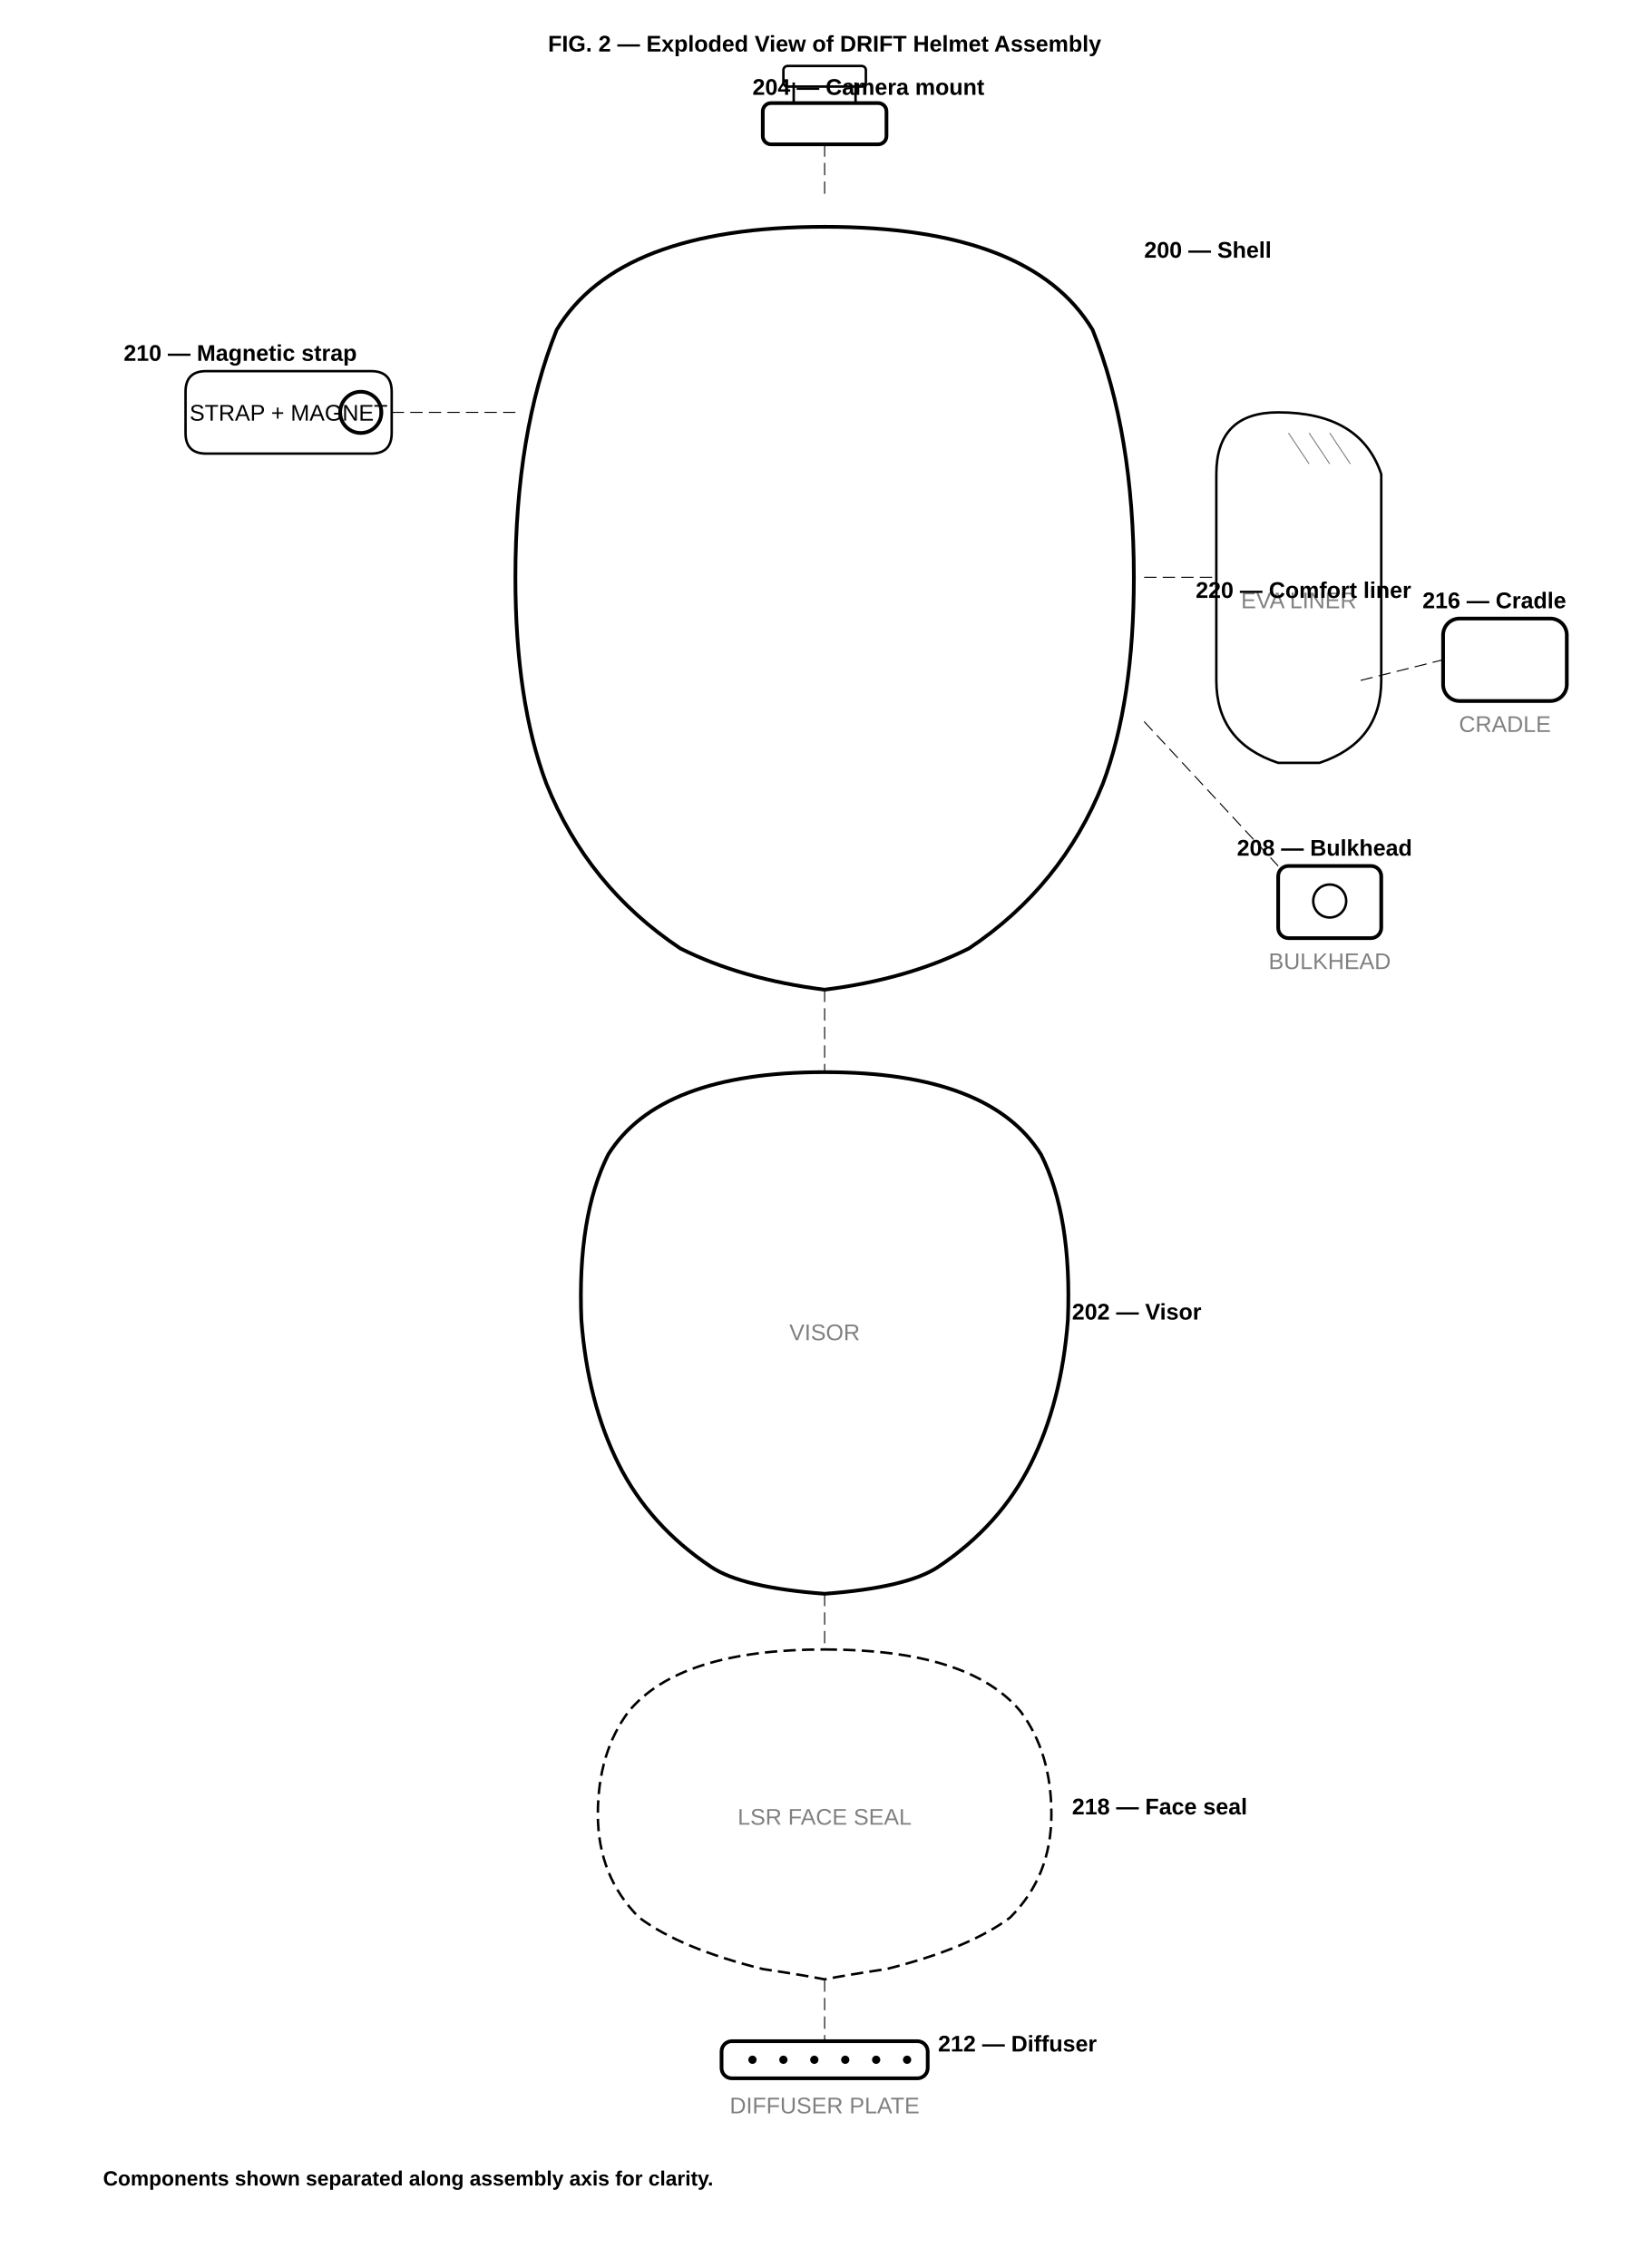
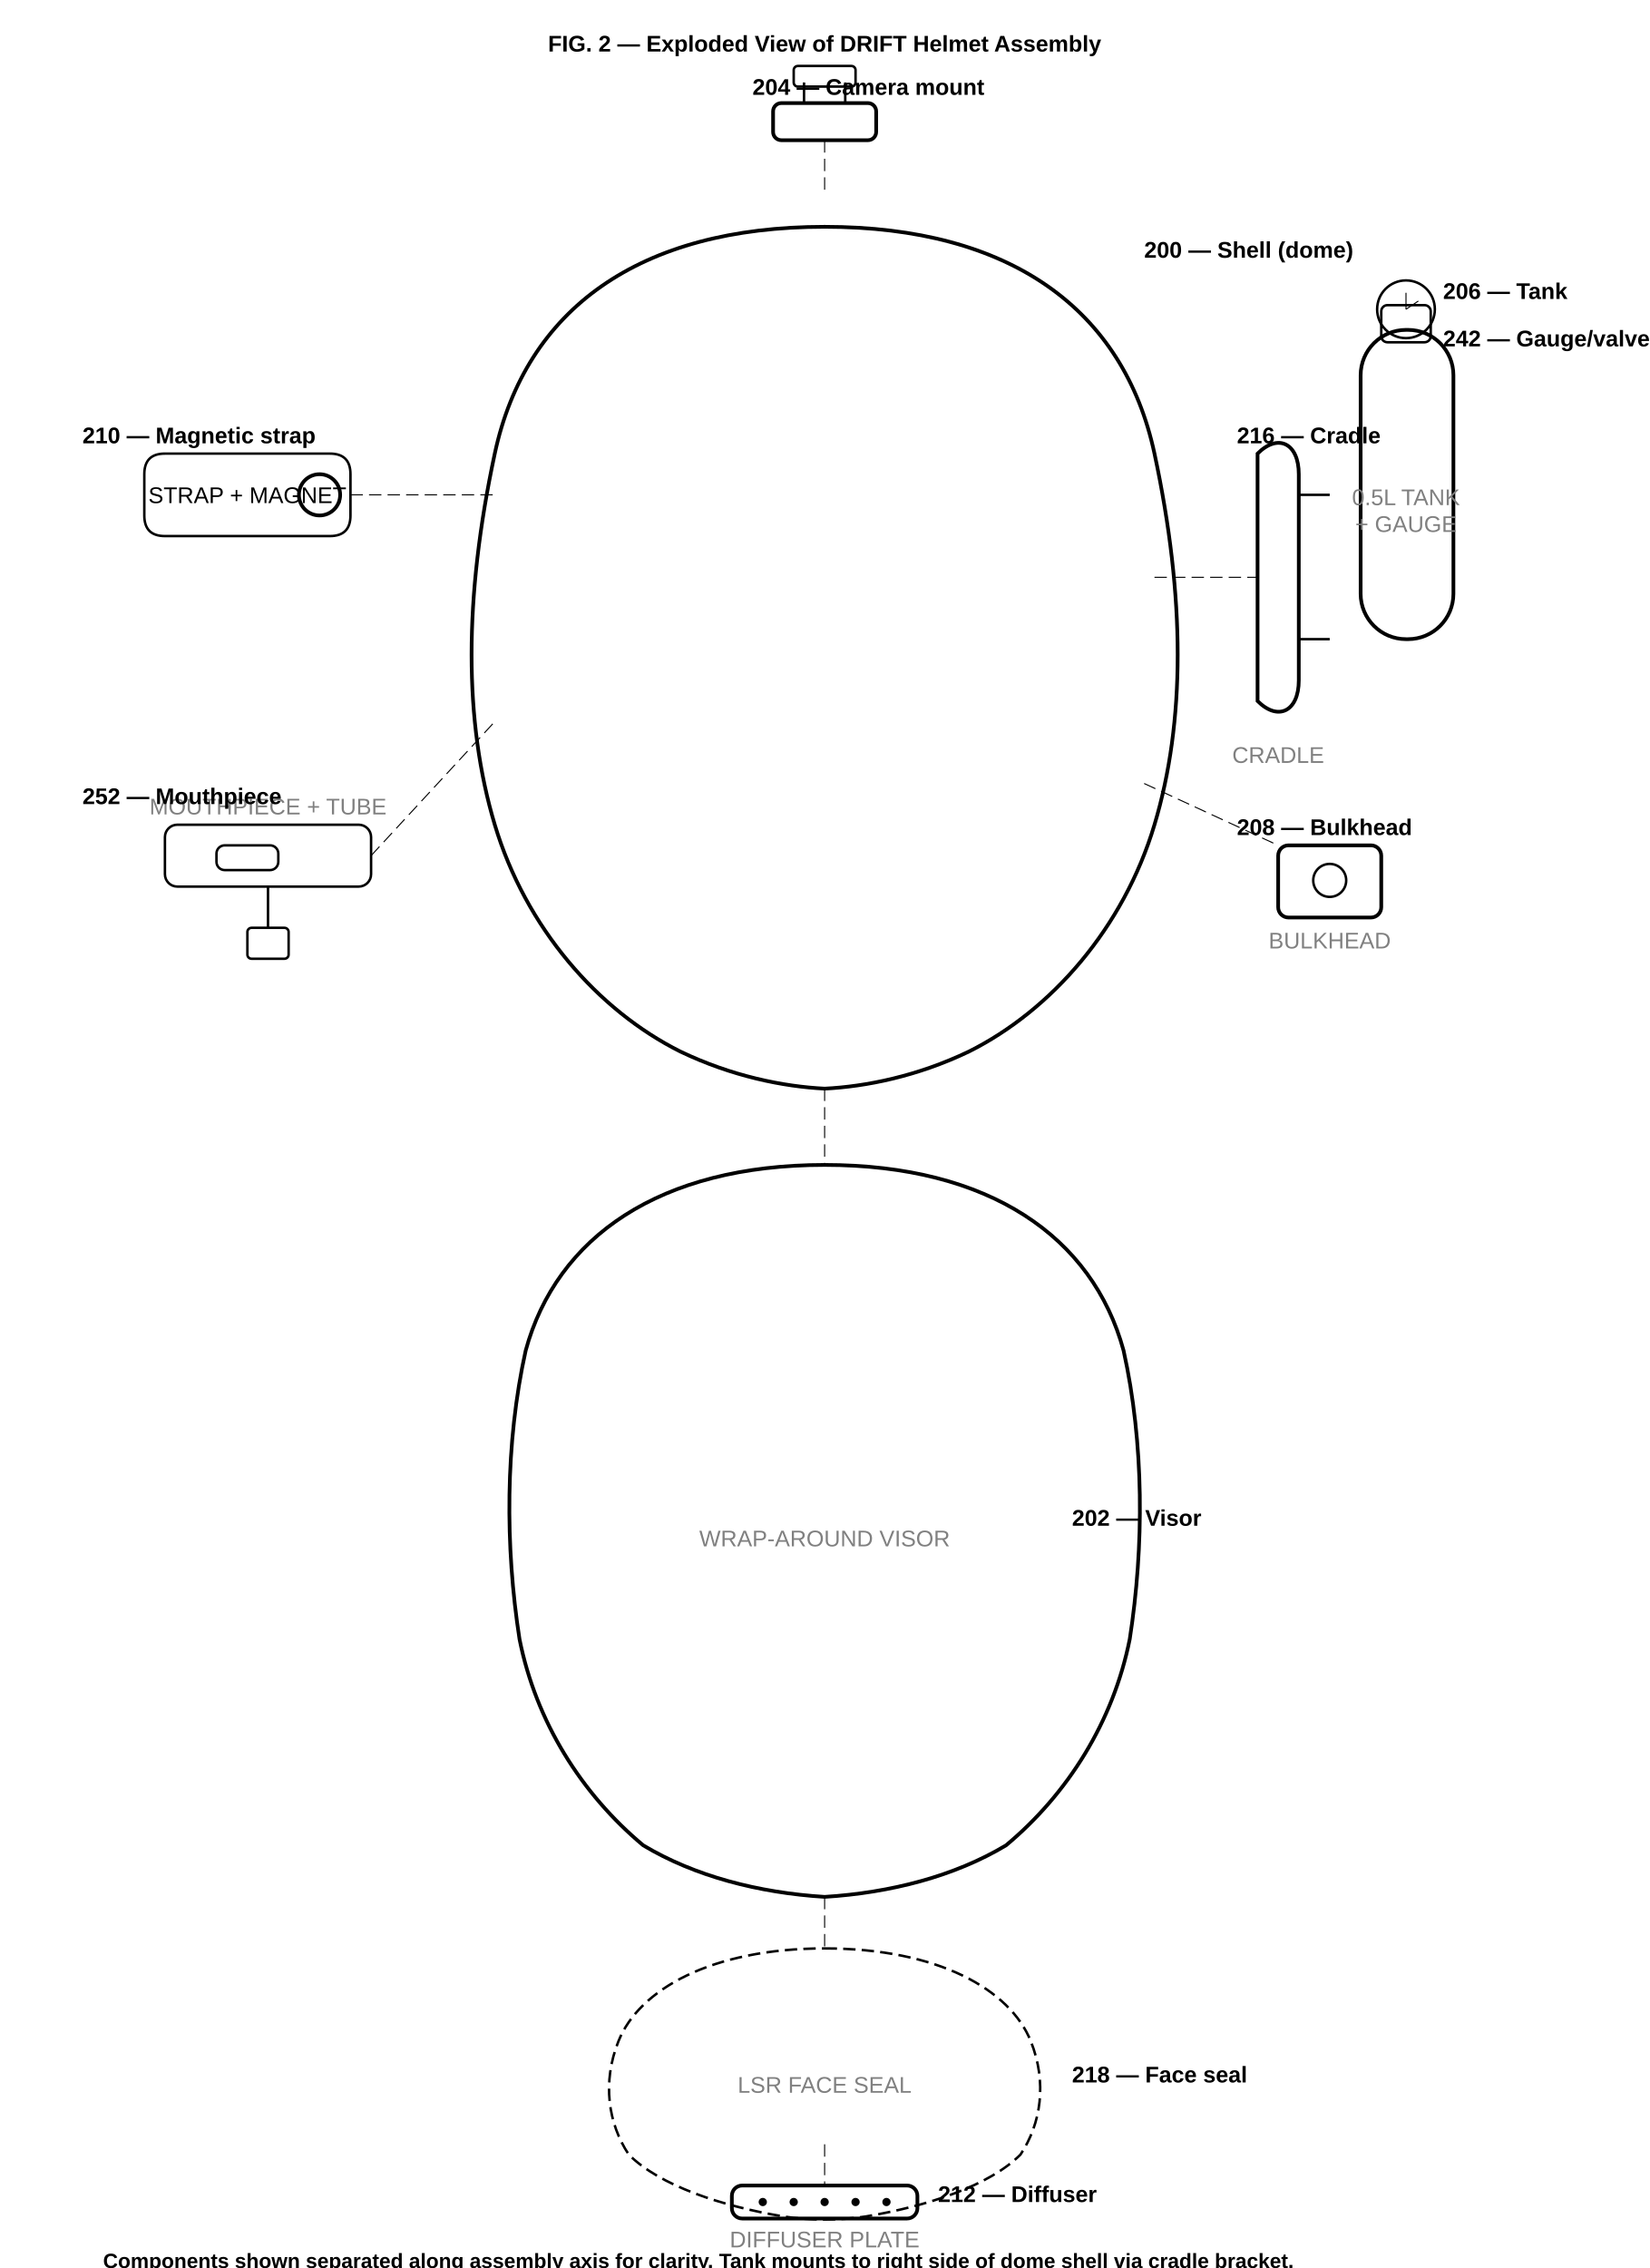
<svg xmlns="http://www.w3.org/2000/svg" viewBox="0 0 800 1100" width="800" height="1100">
  <style>text{font-family:Arial,sans-serif;font-size:11px}.label{font-size:11px;font-weight:bold}.caption{font-size:10px}.t{stroke-width:0.5}.m{stroke-width:1.2}.k{stroke-width:1.8}</style>
  <text x="400" y="25" text-anchor="middle" font-size="14" font-weight="bold">FIG. 2 — Exploded View of DRIFT Helmet Assembly</text>
-   <rect x="370" y="50" width="60" height="20" rx="4" fill="none" stroke="black" class="k" />
-   <line x1="385" y1="50" x2="385" y2="40" stroke="black" class="m" />
-   <line x1="415" y1="50" x2="415" y2="40" stroke="black" class="m" />
-   <rect x="380" y="32" width="40" height="10" rx="2" fill="none" stroke="black" class="m" />
-   <line x1="400" y1="70" x2="400" y2="95" stroke="black" stroke-dasharray="6,3" class="t" />
-   <path d="M400,110 Q500,110 530,160 Q550,210 550,280 Q550,340 535,380 Q515,430 470,460 Q440,475 400,480 Q360,475 330,460 Q285,430 265,380 Q250,340 250,280 Q250,210 270,160 Q300,110 400,110 Z" fill="none" stroke="black" class="k" />
-   <path d="M400,520 Q480,520 505,560 Q520,590 518,640 Q515,680 500,710 Q485,740 455,760 Q440,770 400,773 Q360,770 345,760 Q315,740 300,710 Q285,680 282,640 Q280,590 295,560 Q320,520 400,520 Z" fill="none" stroke="black" class="k" />
-   <line x1="400" y1="480" x2="400" y2="520" stroke="black" stroke-dasharray="6,3" class="t" />
-   <text x="400" y="650" text-anchor="middle" font-size="9" fill="gray">VISOR</text>
-   <path d="M400,800 Q470,800 495,830 Q510,850 510,880 Q510,910 490,930 Q470,945 430,955 Q410,958 400,960 Q390,958 370,955 Q330,945 310,930 Q290,910 290,880 Q290,850 305,830 Q330,800 400,800 Z" fill="none" stroke="black" stroke-dasharray="6,3" class="m" />
-   <line x1="400" y1="773" x2="400" y2="800" stroke="black" stroke-dasharray="6,3" class="t" />
-   <text x="400" y="885" text-anchor="middle" font-size="9" fill="gray">LSR FACE SEAL</text>
-   <path d="M620,200 Q660,200 670,230 L670,330 Q670,360 640,370 L620,370 Q590,360 590,330 L590,230 Q590,200 620,200 Z" fill="none" stroke="black" class="m" />
-   <line x1="625" y1="210" x2="635" y2="225" stroke="gray" class="t" />
-   <line x1="635" y1="210" x2="645" y2="225" stroke="gray" class="t" />
-   <line x1="645" y1="210" x2="655" y2="225" stroke="gray" class="t" />
-   <line x1="555" y1="280" x2="590" y2="280" stroke="black" stroke-dasharray="6,3" class="t" />
-   <text x="630" y="295" text-anchor="middle" font-size="9" fill="gray">EVA LINER</text>
-   <path d="M100,180 L180,180 Q190,180 190,190 L190,210 Q190,220 180,220 L100,220 Q90,220 90,210 L90,190 Q90,180 100,180 Z" fill="none" stroke="black" class="m" />
-   <circle cx="175" cy="200" r="10" fill="none" stroke="black" class="k" />
-   <text x="140" y="204" text-anchor="middle" font-size="8">STRAP + MAGNET</text>
-   <line x1="190" y1="200" x2="250" y2="200" stroke="black" stroke-dasharray="6,3" class="t" />
-   <rect x="620" y="420" width="50" height="35" rx="5" fill="none" stroke="black" class="k" />
-   <circle cx="645" cy="437" r="8" fill="none" stroke="black" class="m" />
-   <line x1="555" y1="350" x2="620" y2="420" stroke="black" stroke-dasharray="6,3" class="t" />
-   <text x="645" y="470" text-anchor="middle" font-size="8" fill="gray">BULKHEAD</text>
-   <rect x="700" y="300" width="60" height="40" rx="8" fill="none" stroke="black" class="k" />
-   <line x1="660" y1="330" x2="700" y2="320" stroke="black" stroke-dasharray="6,3" class="t" />
-   <text x="730" y="355" text-anchor="middle" font-size="8" fill="gray">CRADLE</text>
-   <rect x="350" y="990" width="100" height="18" rx="5" fill="none" stroke="black" class="k" />
-   <circle cx="365" cy="999" r="2" fill="black" />
-   <circle cx="380" cy="999" r="2" fill="black" />
-   <circle cx="395" cy="999" r="2" fill="black" />
-   <circle cx="410" cy="999" r="2" fill="black" />
-   <circle cx="425" cy="999" r="2" fill="black" />
-   <circle cx="440" cy="999" r="2" fill="black" />
-   <line x1="400" y1="960" x2="400" y2="990" stroke="black" stroke-dasharray="6,3" class="t" />
-   <text x="400" y="1025" text-anchor="middle" font-size="8" fill="gray">DIFFUSER PLATE</text>
-   <text x="555" y="125" class="label">200 — Shell</text>
-   <text x="520" y="640" class="label">202 — Visor</text>
+   <rect x="375" y="50" width="50" height="18" rx="4" fill="none" stroke="black" class="k" />
+   <line x1="390" y1="50" x2="390" y2="40" stroke="black" class="m" />
+   <line x1="410" y1="50" x2="410" y2="40" stroke="black" class="m" />
+   <rect x="385" y="32" width="30" height="10" rx="2" fill="none" stroke="black" class="m" />
+   <line x1="400" y1="68" x2="400" y2="95" stroke="black" stroke-dasharray="6,3" class="t" />
+   <path d="M400,110 C490,110 545,150 560,220 C575,290 575,350 560,400 C545,450 510,490 470,510 C445,522 420,527 400,528 C380,527 355,522 330,510 C290,490 255,450 240,400 C225,350 225,290 240,220 C255,150 310,110 400,110 Z" fill="none" stroke="black" class="k" />
+   <path d="M400,565 C480,565 530,600 545,655 C555,700 555,750 548,795 C540,835 518,870 488,895 C463,910 432,918 400,920 C368,918 337,910 312,895 C282,870 260,835 252,795 C245,750 245,700 255,655 C270,600 320,565 400,565 Z" fill="none" stroke="black" class="k" />
+   <line x1="400" y1="528" x2="400" y2="565" stroke="black" stroke-dasharray="6,3" class="t" />
+   <text x="400" y="750" text-anchor="middle" font-size="9" fill="gray">WRAP-AROUND VISOR</text>
+   <path d="M400,945 C455,945 490,965 500,990 C508,1010 505,1030 495,1045 C480,1060 450,1070 420,1075 C407,1077 393,1077 380,1075 C350,1070 320,1060 305,1045 C295,1030 292,1010 300,990 C310,965 345,945 400,945 Z" fill="none" stroke="black" stroke-dasharray="6,3" class="m" />
+   <line x1="400" y1="920" x2="400" y2="945" stroke="black" stroke-dasharray="6,3" class="t" />
+   <text x="400" y="1015" text-anchor="middle" font-size="9" fill="gray">LSR FACE SEAL</text>
+   <rect x="80" y="400" width="100" height="30" rx="6" fill="none" stroke="black" class="m" />
+   <rect x="105" y="410" width="30" height="12" rx="4" fill="none" stroke="black" class="m" />
+   <line x1="130" y1="430" x2="130" y2="450" stroke="black" class="m" />
+   <rect x="120" y="450" width="20" height="15" rx="2" fill="none" stroke="black" class="m" />
+   <text x="130" y="395" text-anchor="middle" font-size="8" fill="gray">MOUTHPIECE + TUBE</text>
+   <line x1="180" y1="415" x2="240" y2="350" stroke="black" stroke-dasharray="6,3" class="t" />
+   <path d="M80,220 L160,220 Q170,220 170,230 L170,250 Q170,260 160,260 L80,260 Q70,260 70,250 L70,230 Q70,220 80,220 Z" fill="none" stroke="black" class="m" />
+   <circle cx="155" cy="240" r="10" fill="none" stroke="black" class="k" />
+   <text x="120" y="244" text-anchor="middle" font-size="8">STRAP + MAGNET</text>
+   <line x1="170" y1="240" x2="240" y2="240" stroke="black" stroke-dasharray="6,3" class="t" />
+   <rect x="660" y="160" width="45" height="150" rx="22" fill="none" stroke="black" class="k" />
+   <circle cx="682" cy="150" r="14" fill="none" stroke="black" class="m" />
+   <line x1="682" y1="142" x2="682" y2="150" stroke="black" class="t" />
+   <line x1="682" y1="150" x2="688" y2="146" stroke="black" class="t" />
+   <rect x="670" y="148" width="24" height="18" rx="3" fill="none" stroke="black" class="m" />
+   <text x="682" y="245" text-anchor="middle" font-size="8" fill="gray">0.5L TANK</text>
+   <text x="682" y="258" text-anchor="middle" font-size="7" fill="gray">+ GAUGE</text>
+   <path d="M610,220 C620,210 630,215 630,230 L630,330 C630,345 620,350 610,340 Z" fill="none" stroke="black" class="k" />
+   <path d="M630,240 L645,240" fill="none" stroke="black" class="m" />
+   <path d="M630,310 L645,310" fill="none" stroke="black" class="m" />
+   <line x1="560" y1="280" x2="610" y2="280" stroke="black" stroke-dasharray="6,3" class="t" />
+   <text x="620" y="370" text-anchor="middle" font-size="8" fill="gray">CRADLE</text>
+   <rect x="620" y="410" width="50" height="35" rx="5" fill="none" stroke="black" class="k" />
+   <circle cx="645" cy="427" r="8" fill="none" stroke="black" class="m" />
+   <line x1="555" y1="380" x2="620" y2="410" stroke="black" stroke-dasharray="6,3" class="t" />
+   <text x="645" y="460" text-anchor="middle" font-size="8" fill="gray">BULKHEAD</text>
+   <rect x="355" y="1060" width="90" height="16" rx="5" fill="none" stroke="black" class="k" />
+   <circle cx="370" cy="1068" r="2" fill="black" />
+   <circle cx="385" cy="1068" r="2" fill="black" />
+   <circle cx="400" cy="1068" r="2" fill="black" />
+   <circle cx="415" cy="1068" r="2" fill="black" />
+   <circle cx="430" cy="1068" r="2" fill="black" />
+   <line x1="400" y1="1040" x2="400" y2="1060" stroke="black" stroke-dasharray="6,3" class="t" />
+   <text x="400" y="1090" text-anchor="middle" font-size="8" fill="gray">DIFFUSER PLATE</text>
+   <text x="555" y="125" class="label">200 — Shell (dome)</text>
+   <text x="520" y="740" class="label">202 — Visor</text>
  <text x="365" y="46" class="label">204 — Camera mount</text>
-   <text x="60" y="175" class="label">210 — Magnetic strap</text>
-   <text x="600" y="415" class="label">208 — Bulkhead</text>
-   <text x="690" y="295" class="label">216 — Cradle</text>
-   <text x="455" y="995" class="label">212 — Diffuser</text>
-   <text x="520" y="880" class="label">218 — Face seal</text>
-   <text x="580" y="290" class="label">220 — Comfort liner</text>
-   <text x="50" y="1060" class="caption" font-weight="bold">Components shown separated along assembly axis for clarity.</text>
+   <text x="40" y="215" class="label">210 — Magnetic strap</text>
+   <text x="600" y="405" class="label">208 — Bulkhead</text>
+   <text x="600" y="215" class="label">216 — Cradle</text>
+   <text x="700" y="145" class="label">206 — Tank</text>
+   <text x="455" y="1068" class="label">212 — Diffuser</text>
+   <text x="520" y="1010" class="label">218 — Face seal</text>
+   <text x="40" y="390" class="label">252 — Mouthpiece</text>
+   <text x="700" y="168" class="label">242 — Gauge/valve</text>
+   <text x="50" y="1100" class="caption" font-weight="bold">Components shown separated along assembly axis for clarity. Tank mounts to right side of dome shell via cradle bracket.</text>
</svg>
